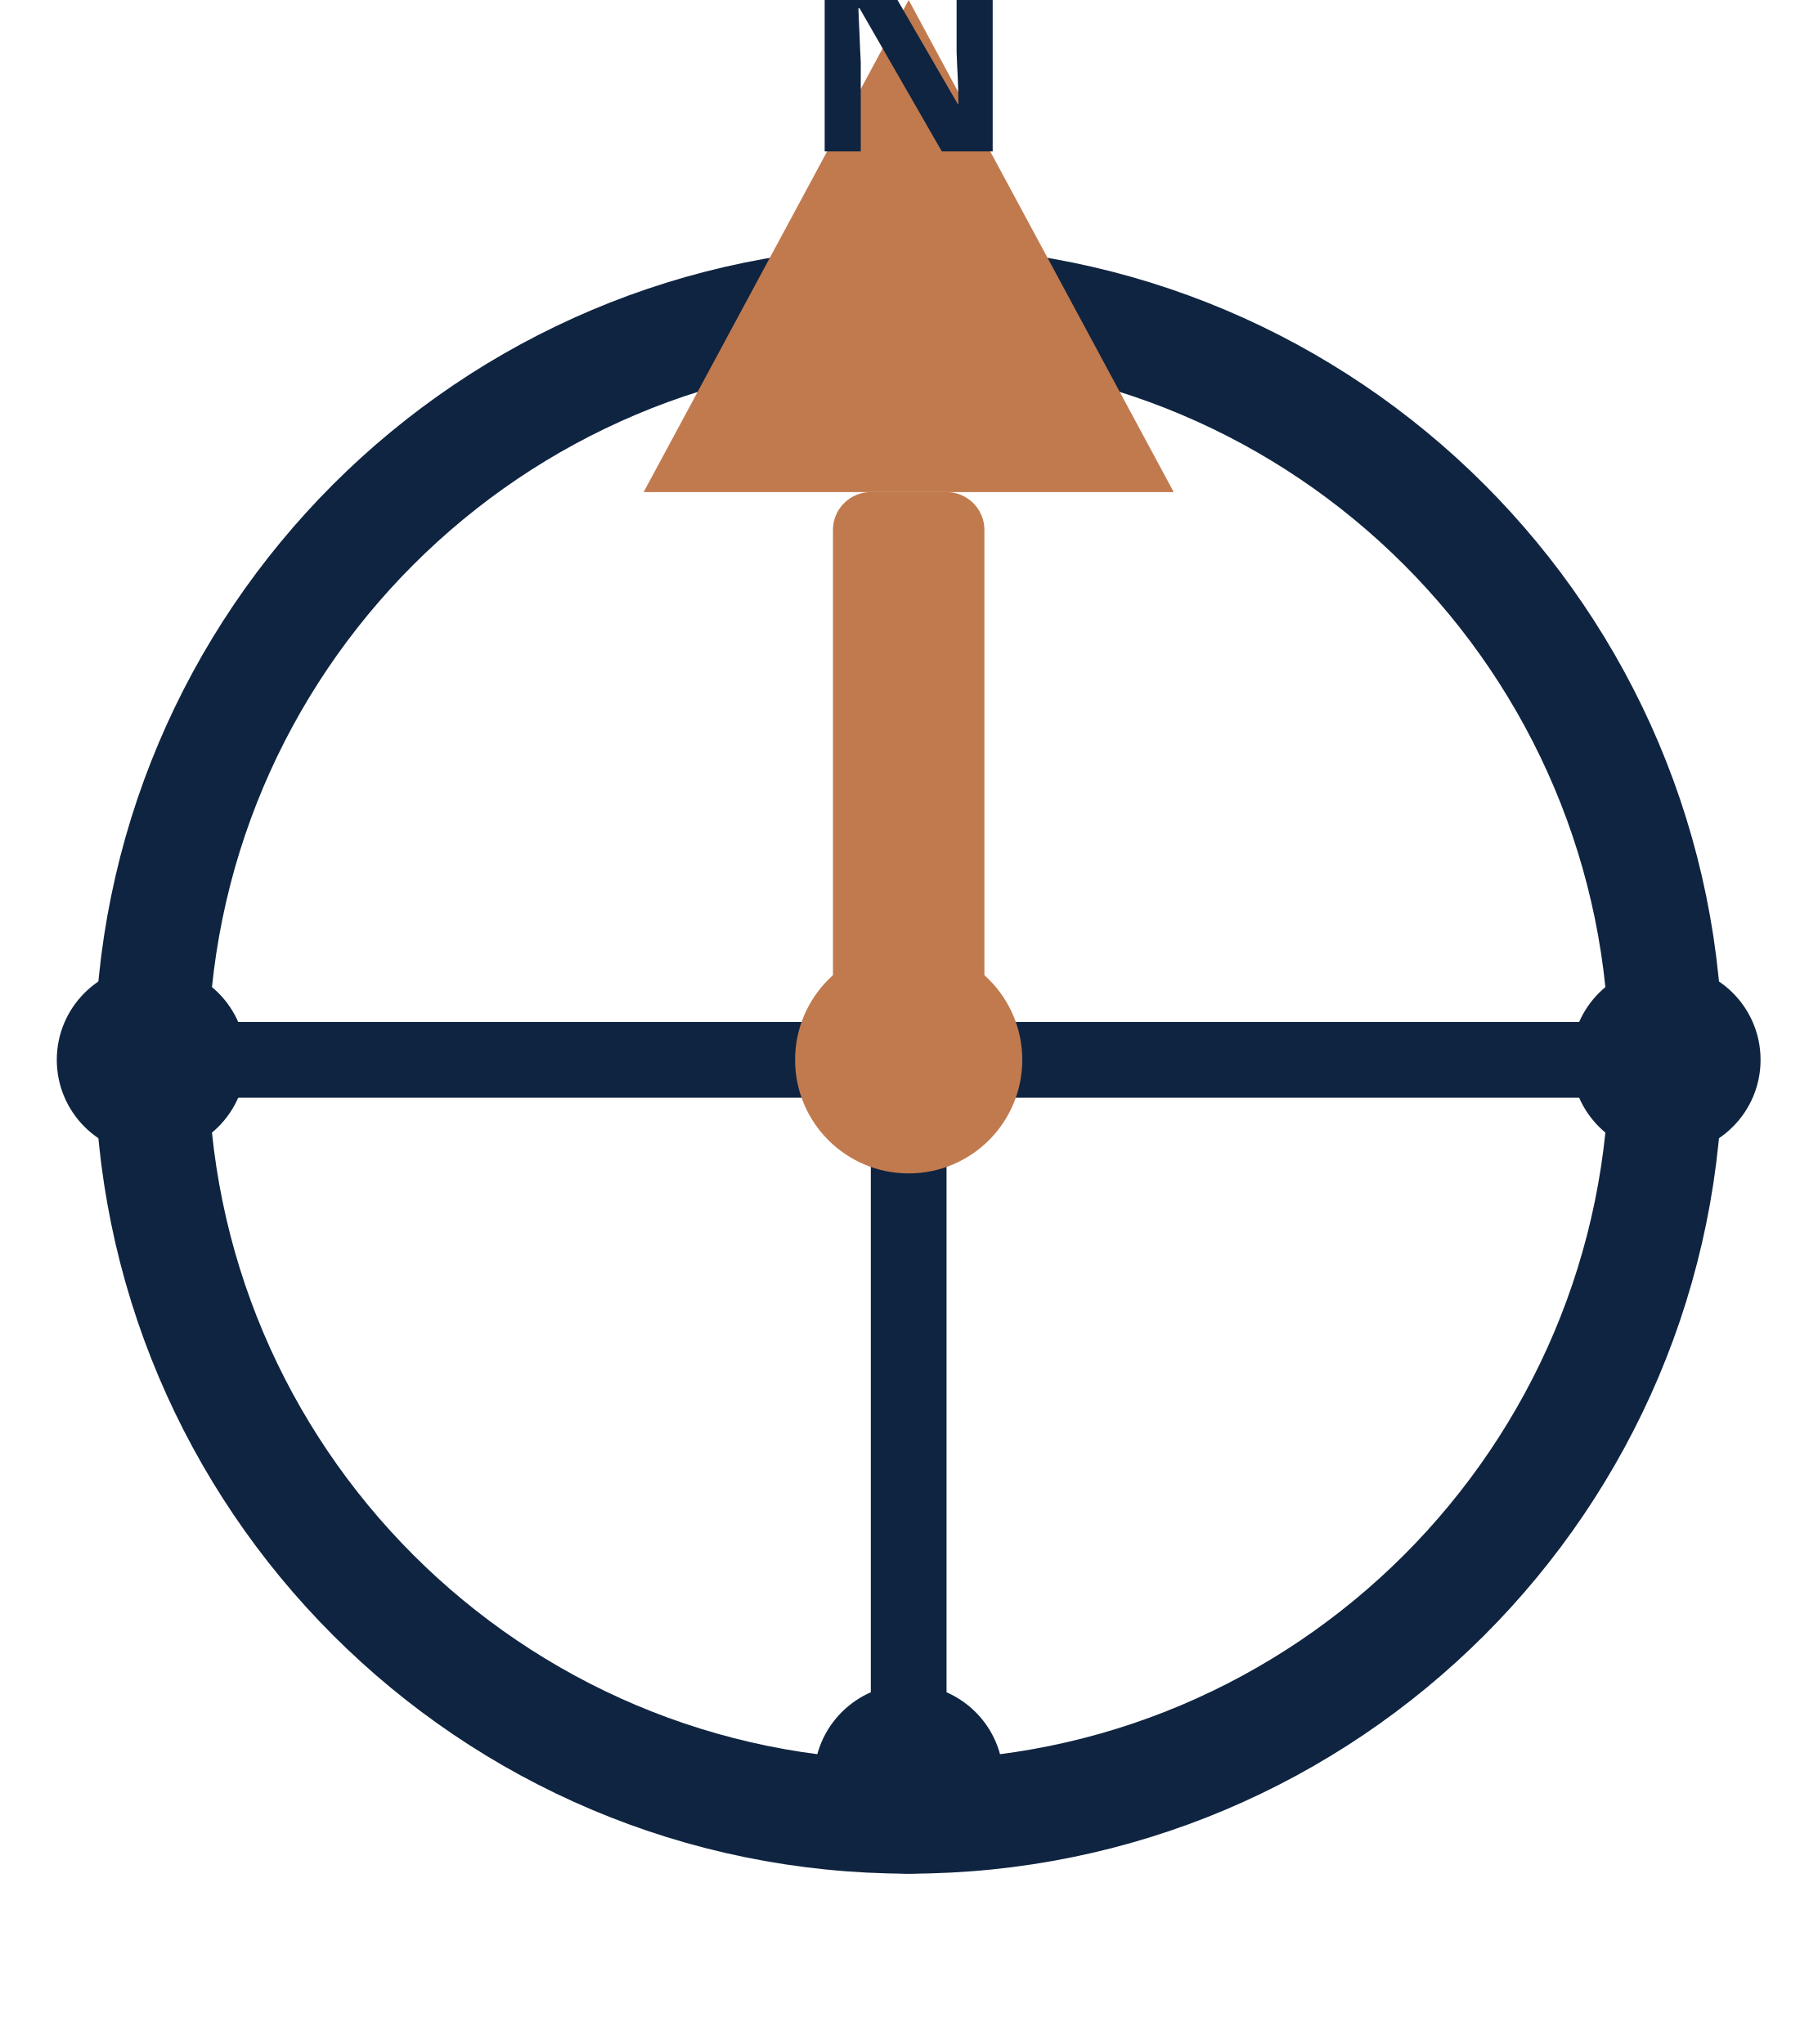
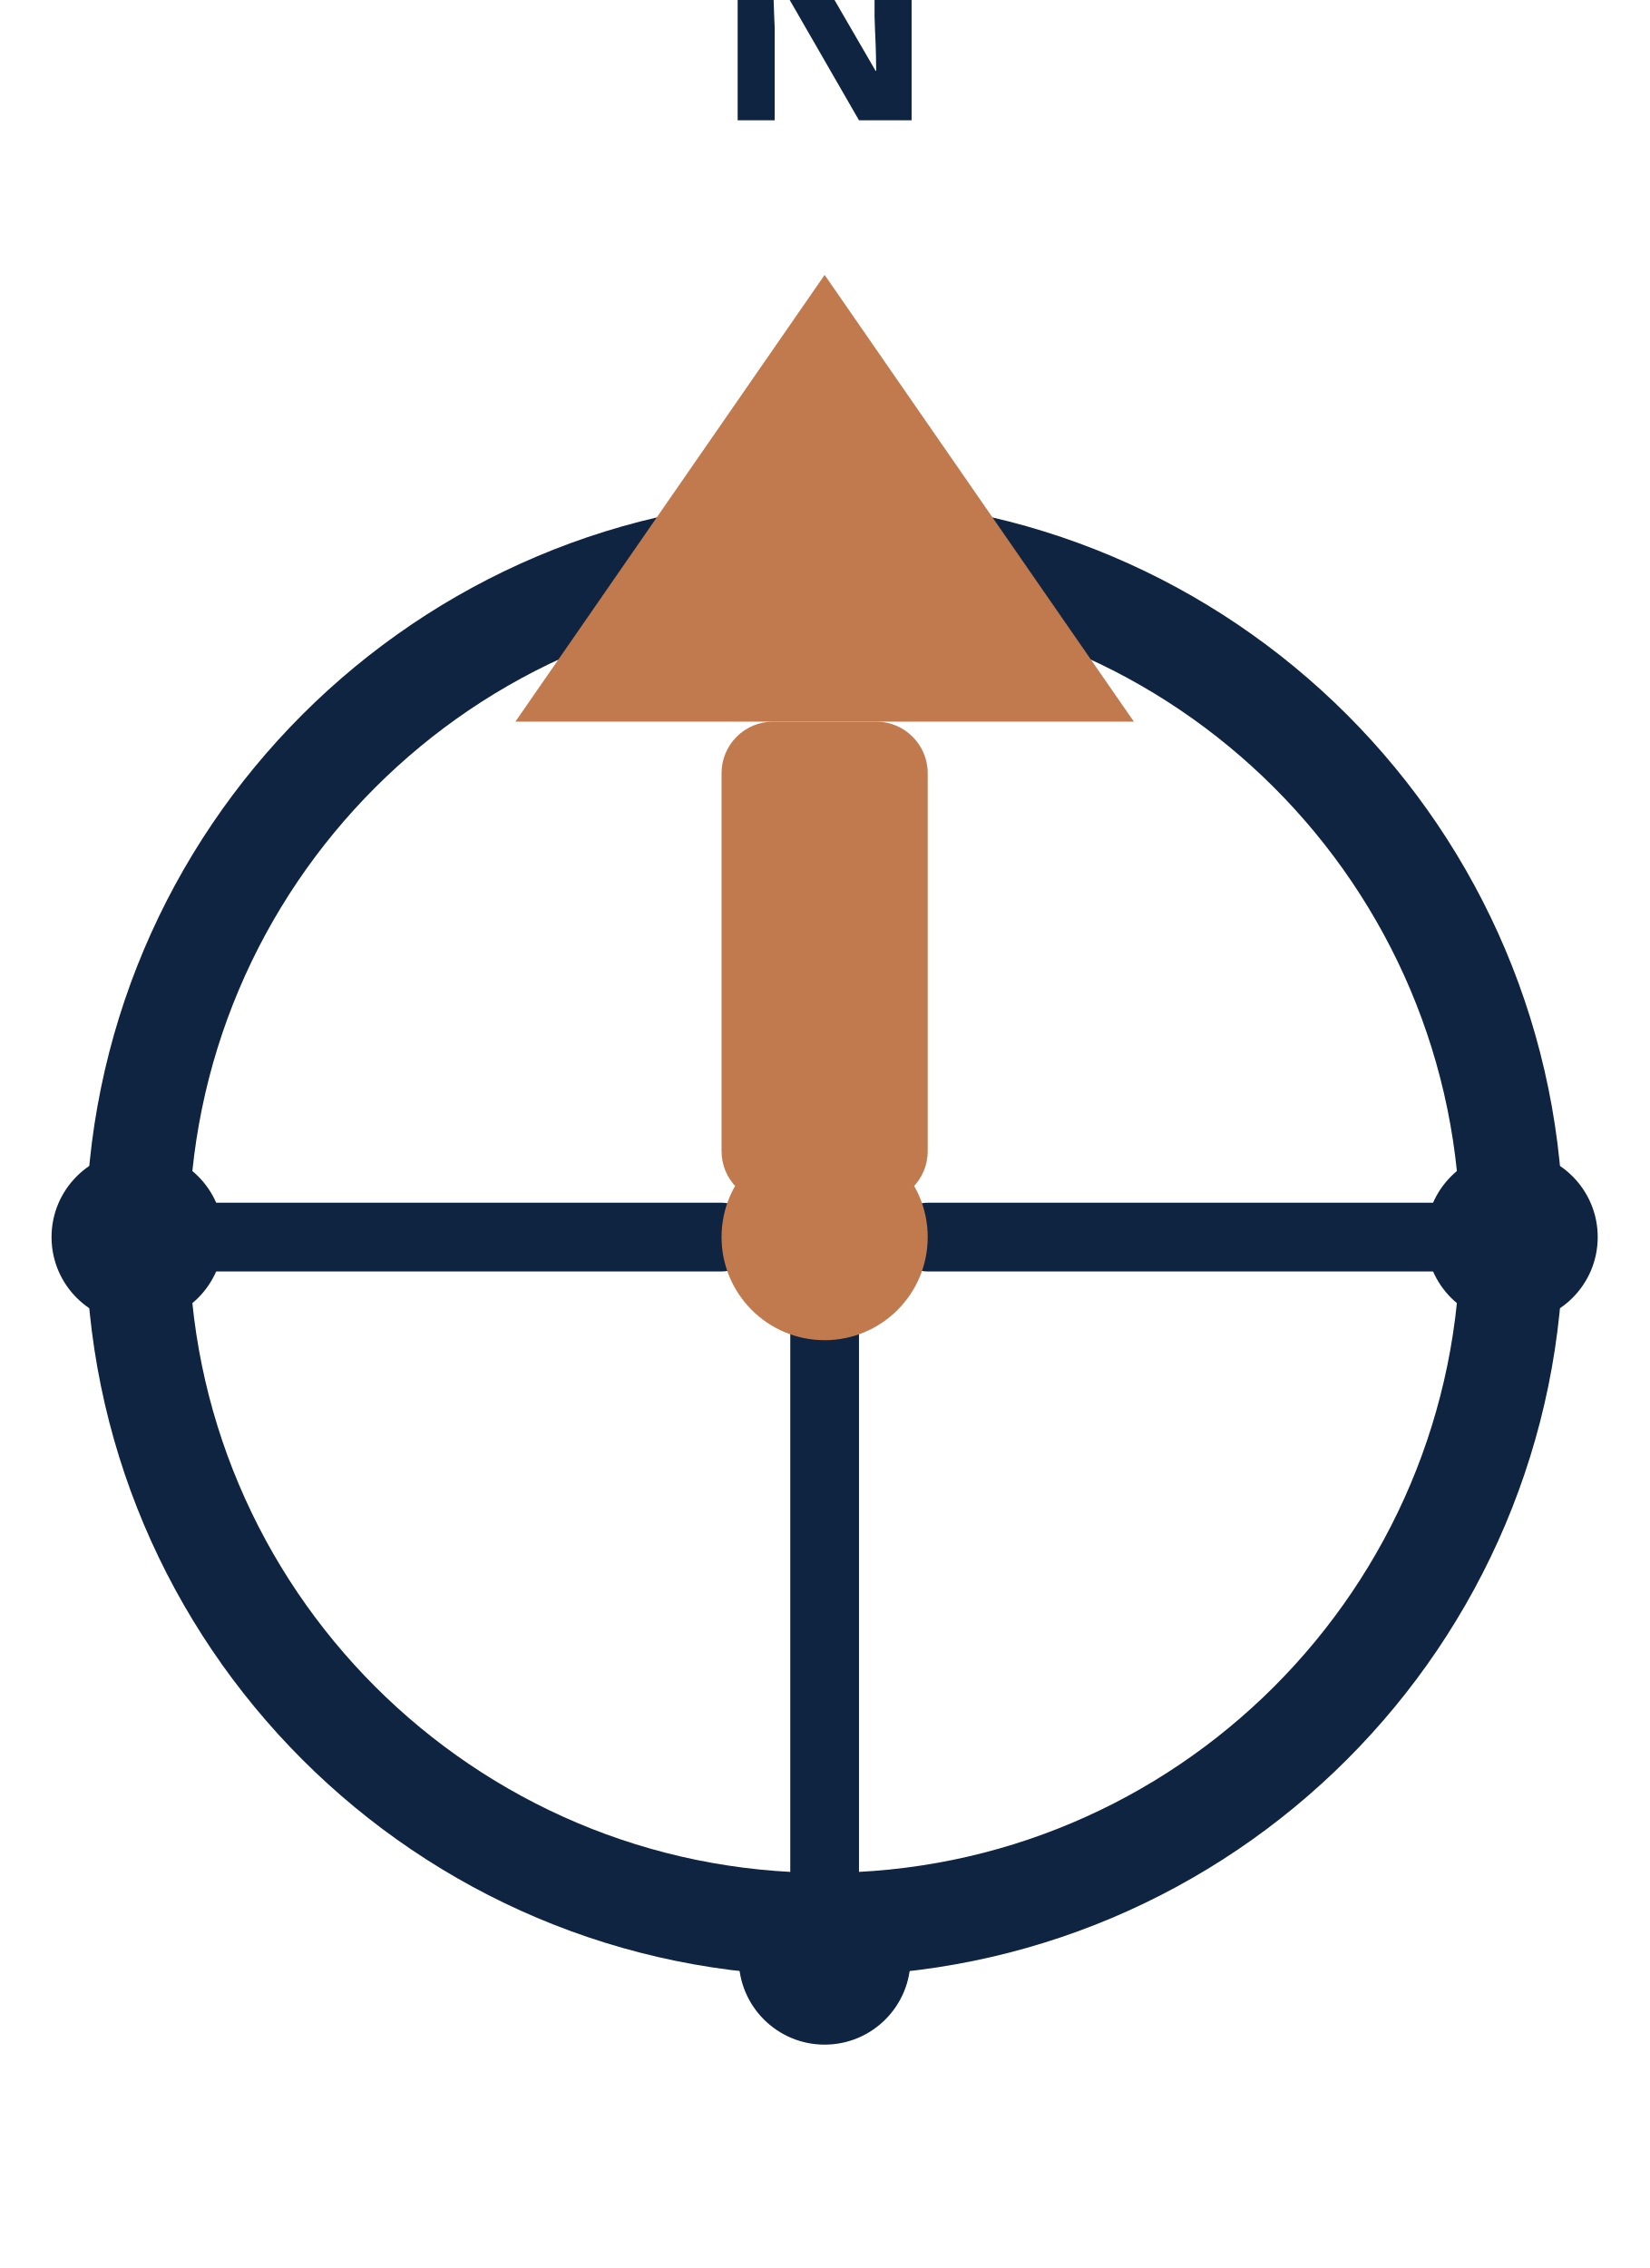
- <svg xmlns="http://www.w3.org/2000/svg" viewBox="0 0 48 54" fill="none">
-   <circle cx="24" cy="28" r="20" stroke="#0F2440" stroke-width="3" fill="none" />
-   <rect x="22" y="13" width="4" height="14" fill="#C17A4E" rx="1" />
-   <polygon points="17,13 24,0 31,13" fill="#C17A4E" />
-   <text x="24" y="4" text-anchor="middle" font-family="Geist, system-ui, sans-serif" font-size="7" font-weight="700" fill="#0F2440">N</text>
-   <line x1="26" y1="28" x2="44" y2="28" stroke="#0F2440" stroke-width="2" stroke-linecap="round" />
-   <circle cx="44" cy="28" r="2.5" fill="#0F2440" />
-   <line x1="22" y1="28" x2="4" y2="28" stroke="#0F2440" stroke-width="2" stroke-linecap="round" />
-   <circle cx="4" cy="28" r="2.5" fill="#0F2440" />
-   <line x1="24" y1="30" x2="24" y2="47" stroke="#0F2440" stroke-width="2" stroke-linecap="round" />
-   <circle cx="24" cy="47" r="2.5" fill="#0F2440" />
-   <circle cx="24" cy="28" r="3" fill="#C17A4E" />
+ <svg xmlns="http://www.w3.org/2000/svg" viewBox="0 0 48 66" fill="none">
+   <circle cx="24" cy="36" r="20" stroke="#0F2440" stroke-width="3" fill="none" />
+   <rect x="21" y="21" width="6" height="14" fill="#C17A4E" rx="1.5" />
+   <polygon points="15,21 24,8 33,21" fill="#C17A4E" />
+   <text x="24" y="3.5" text-anchor="middle" font-family="Geist, system-ui, sans-serif" font-size="8" font-weight="700" fill="#0F2440">N</text>
+   <line x1="27" y1="36" x2="44" y2="36" stroke="#0F2440" stroke-width="2" stroke-linecap="round" />
+   <circle cx="44" cy="36" r="2.5" fill="#0F2440" />
+   <line x1="21" y1="36" x2="4" y2="36" stroke="#0F2440" stroke-width="2" stroke-linecap="round" />
+   <circle cx="4" cy="36" r="2.5" fill="#0F2440" />
+   <line x1="24" y1="38" x2="24" y2="57" stroke="#0F2440" stroke-width="2" stroke-linecap="round" />
+   <circle cx="24" cy="57" r="2.5" fill="#0F2440" />
+   <circle cx="24" cy="36" r="3" fill="#C17A4E" />
</svg>
